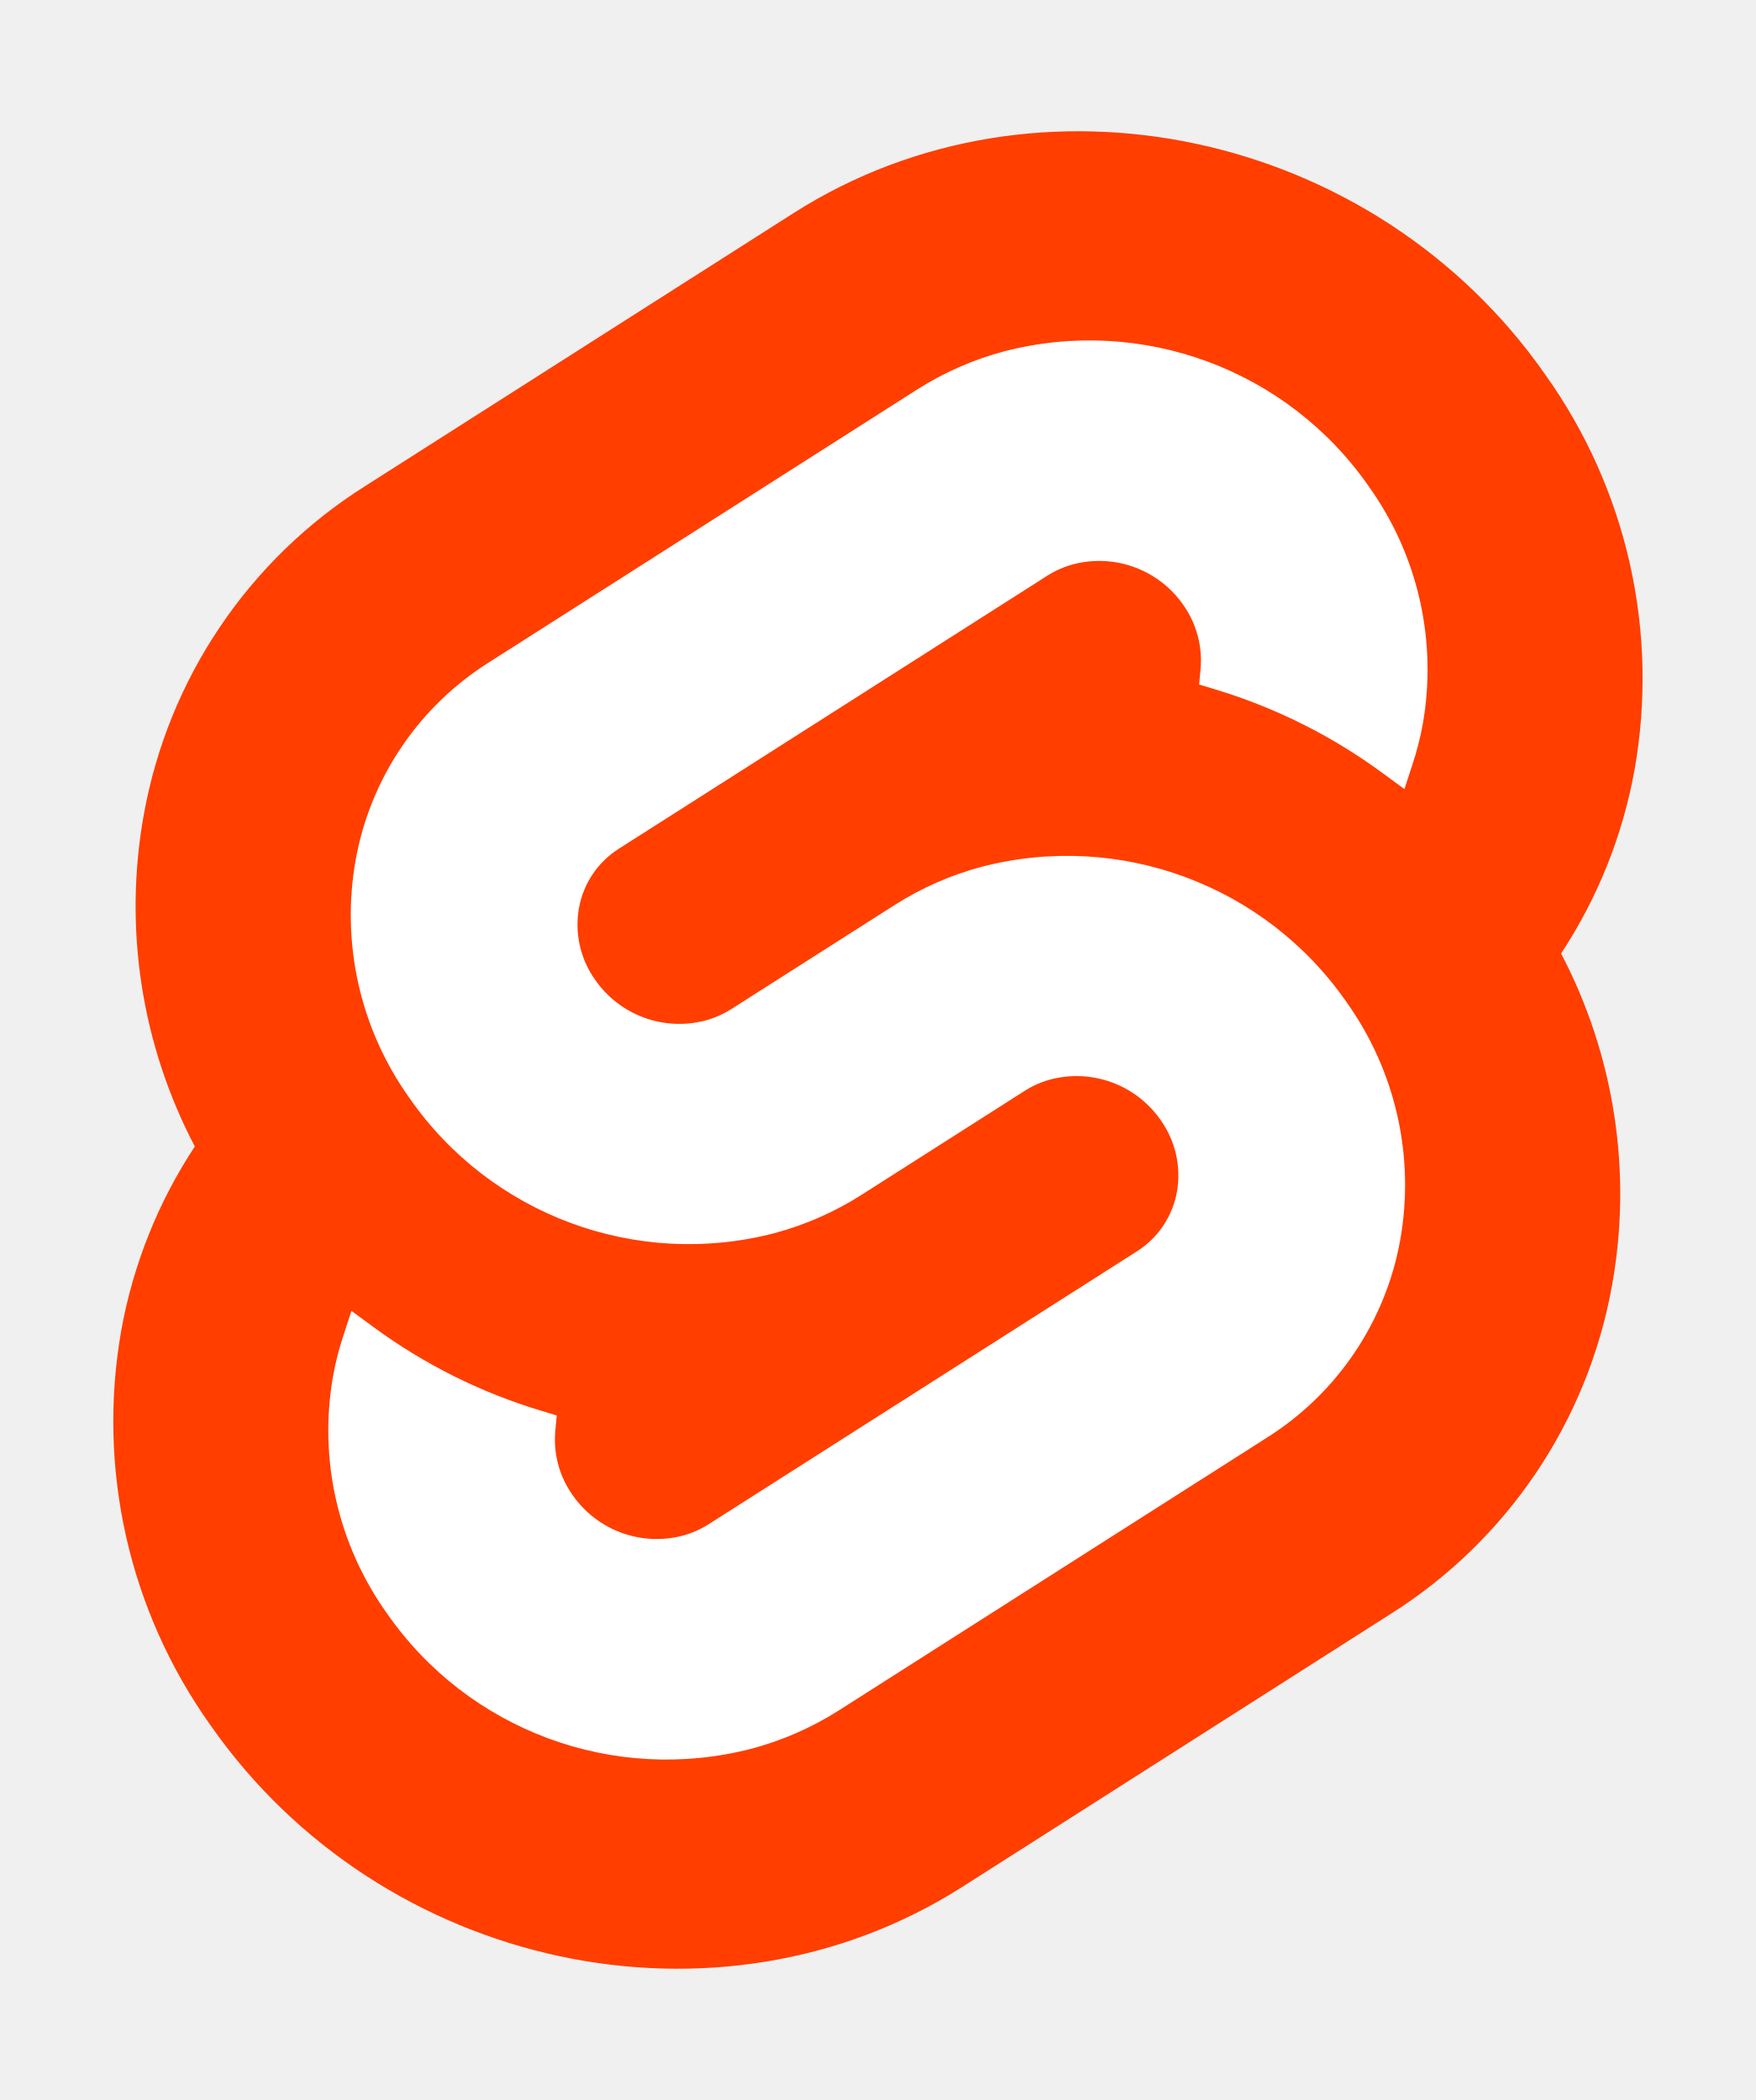
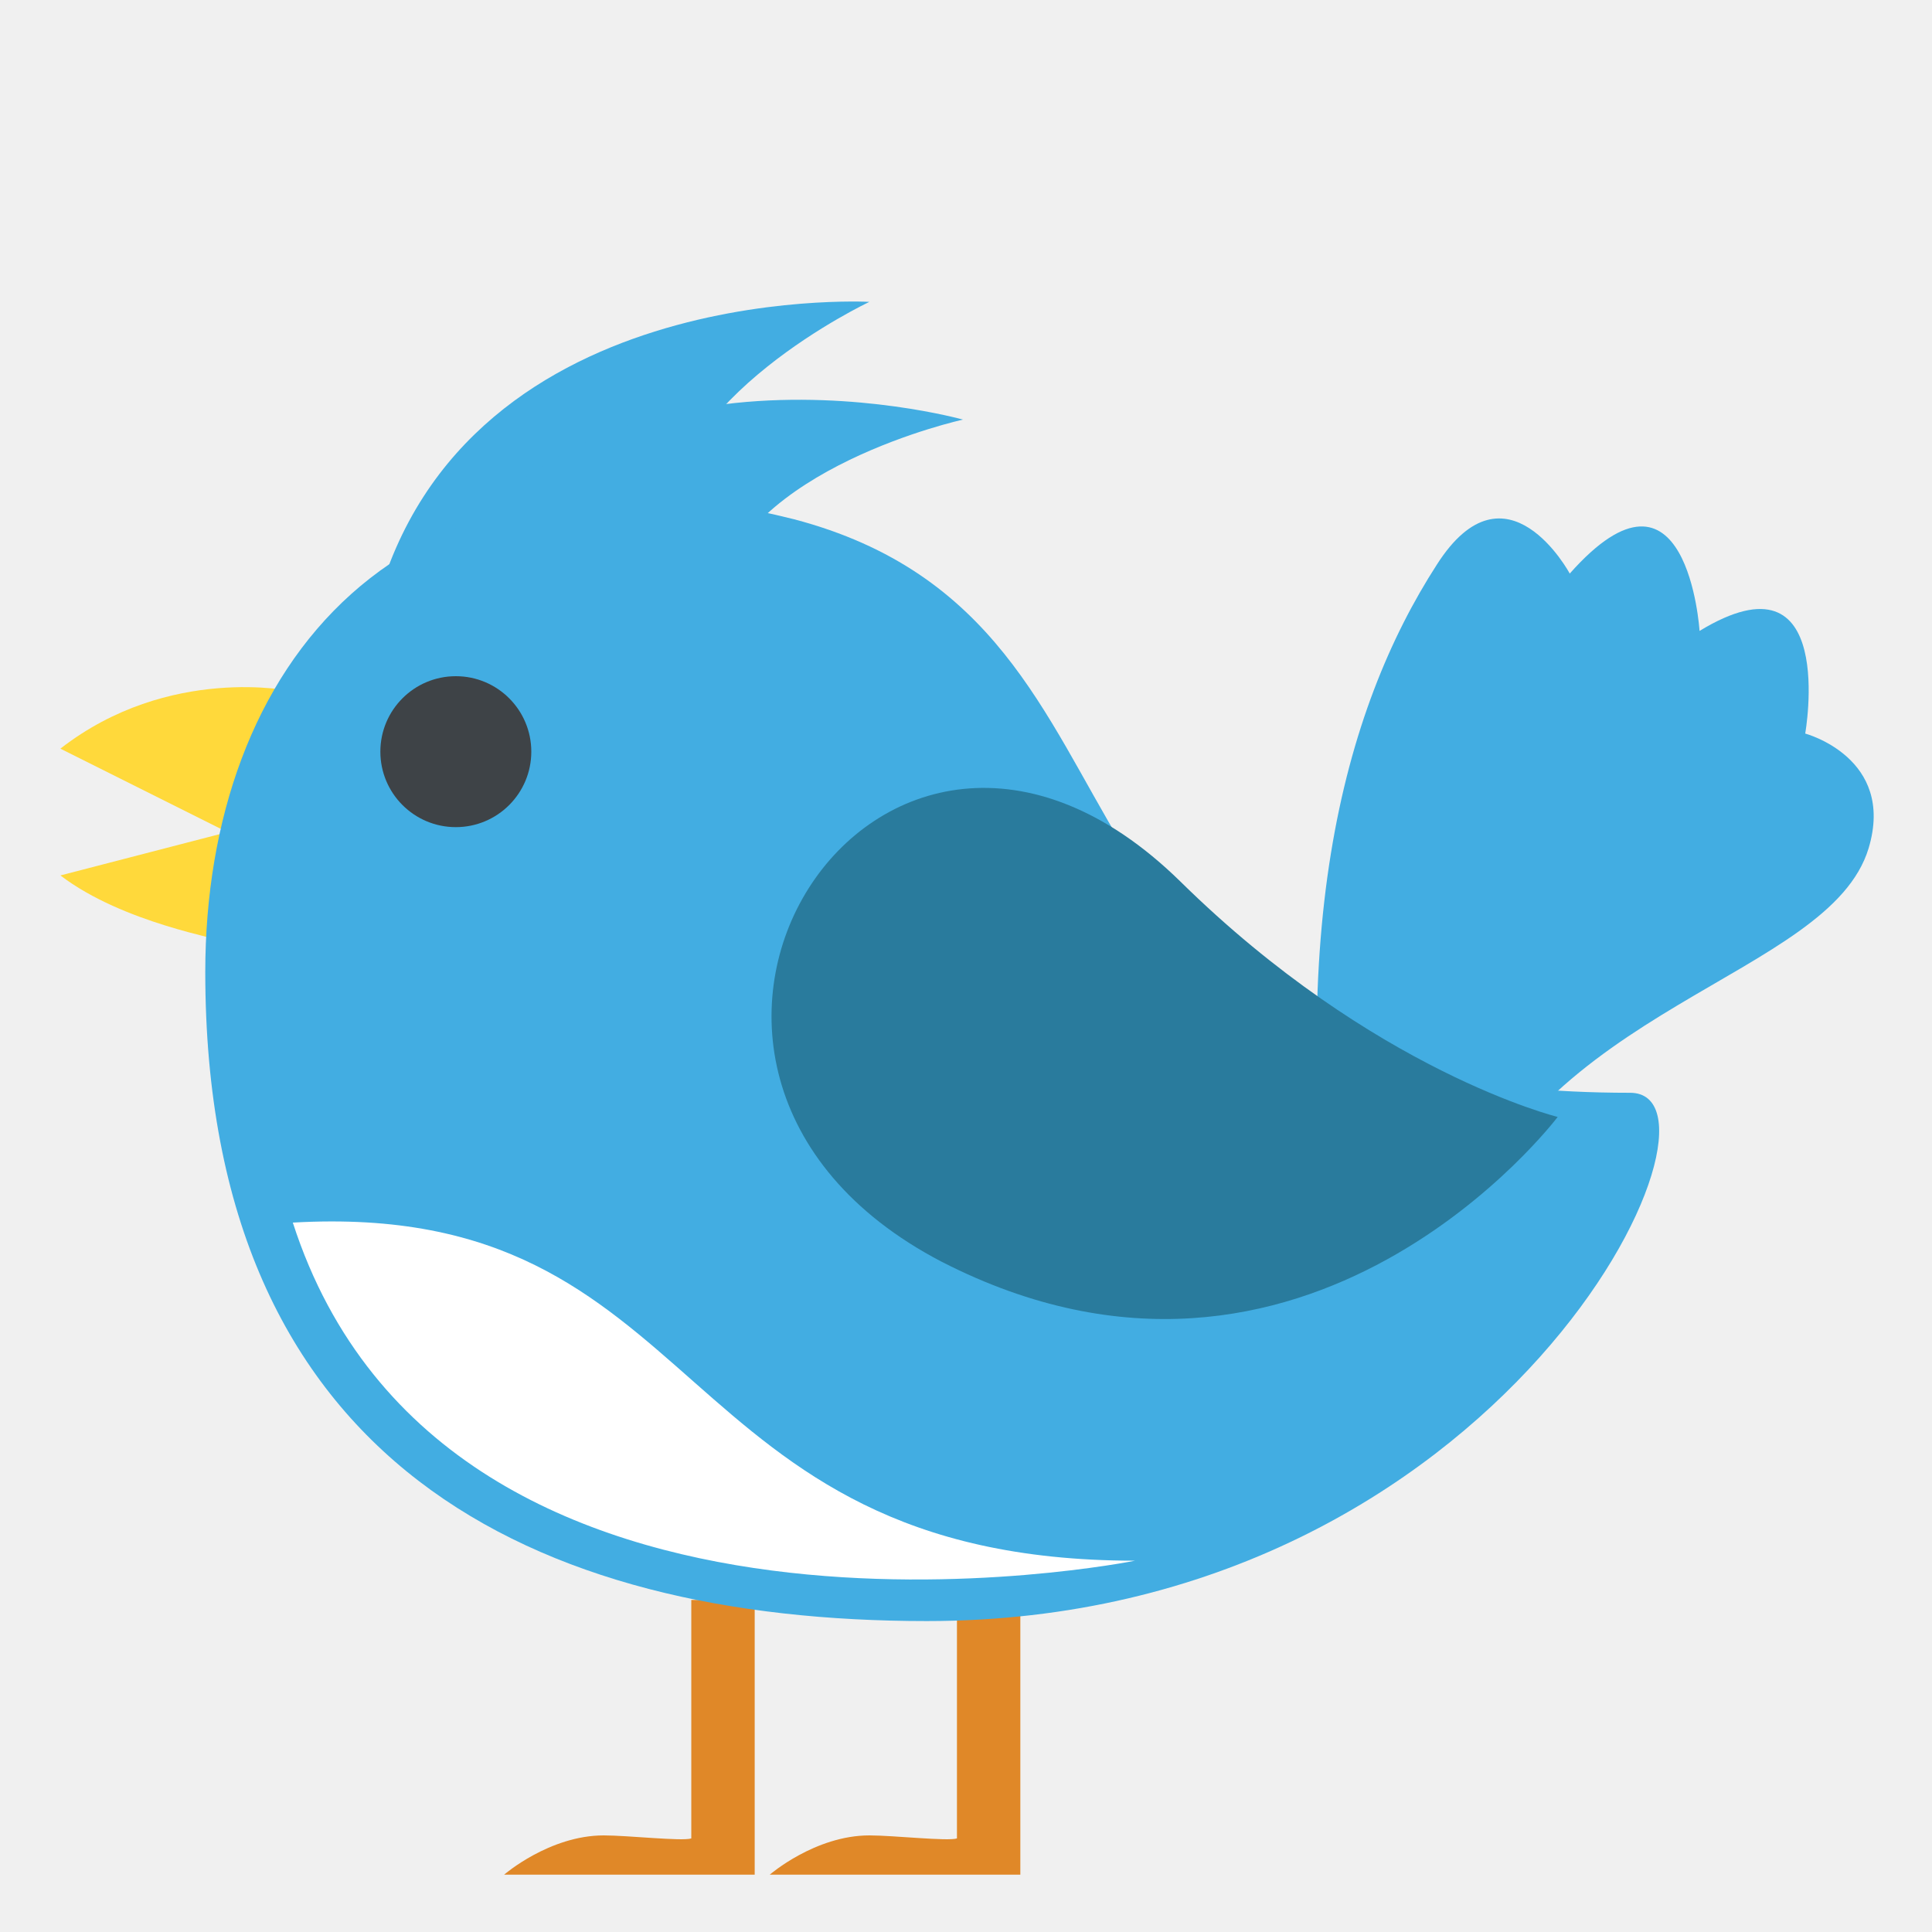
- <svg xmlns="http://www.w3.org/2000/svg" width="107" height="128" viewBox="0 0 107 128">
-   <path d="M94.157 22.819c-10.4-14.885-30.94-19.297-45.792-9.835L22.282 29.608A29.92 29.92 0 0 0 8.764 49.65a31.5 31.5 0 0 0 3.108 20.231 30 30 0 0 0-4.477 11.183 31.9 31.9 0 0 0 5.448 24.116c10.402 14.887 30.942 19.297 45.791 9.835l26.083-16.624A29.92 29.92 0 0 0 98.235 78.35a31.53 31.53 0 0 0-3.105-20.232 30 30 0 0 0 4.474-11.182 31.88 31.88 0 0 0-5.447-24.116" style="fill:#ff3e00" />
-   <path d="M45.817 106.582a20.72 20.72 0 0 1-22.237-8.243 19.17 19.17 0 0 1-3.277-14.503 18 18 0 0 1 .624-2.435l.49-1.498 1.337.981a33.6 33.6 0 0 0 10.203 5.098l.97.294-.09.968a5.85 5.85 0 0 0 1.052 3.878 6.24 6.24 0 0 0 6.695 2.485 5.8 5.8 0 0 0 1.603-.704L69.27 76.28a5.43 5.43 0 0 0 2.45-3.631 5.8 5.8 0 0 0-.987-4.371 6.24 6.24 0 0 0-6.698-2.487 5.7 5.7 0 0 0-1.6.704l-9.953 6.345a19 19 0 0 1-5.296 2.326 20.72 20.72 0 0 1-22.237-8.243 19.17 19.17 0 0 1-3.277-14.502 17.99 17.99 0 0 1 8.13-12.052l26.081-16.623a19 19 0 0 1 5.3-2.329 20.72 20.72 0 0 1 22.237 8.243 19.17 19.17 0 0 1 3.277 14.503 18 18 0 0 1-.624 2.435l-.49 1.498-1.337-.98a33.6 33.6 0 0 0-10.203-5.1l-.97-.294.09-.968a5.86 5.86 0 0 0-1.052-3.878 6.24 6.24 0 0 0-6.696-2.485 5.8 5.8 0 0 0-1.602.704L37.73 51.72a5.42 5.42 0 0 0-2.449 3.63 5.79 5.79 0 0 0 .986 4.372 6.24 6.24 0 0 0 6.698 2.486 5.8 5.8 0 0 0 1.602-.704l9.952-6.342a19 19 0 0 1 5.295-2.328 20.72 20.72 0 0 1 22.237 8.242 19.17 19.17 0 0 1 3.277 14.503 18 18 0 0 1-8.13 12.053l-26.081 16.622a19 19 0 0 1-5.3 2.328" style="fill:#fff" />
+ <svg xmlns="http://www.w3.org/2000/svg" viewBox="0 0 64 64" enable-background="new 0 0 64 64">
+   <g fill="#42ade2">
+     <path d="m59.8 24.3c0 0 1.1-6.2-3.5-3.4 0 0-.4-6.3-4.3-1.9 0 0-2.1-3.9-4.4-.3-3.1 4.8-5.2 12.4-3.2 25l3.8-2.5c2.7-7.9 12.4-8.8 13.7-13.1.9-3-2.1-3.8-2.1-3.8" />
+     <path d="m22.1 17.6l-9.9 3.6c2.2-12 16.6-11.2 16.6-11.2s-6.8 3.2-6.7 7.6" />
+     <path d="m23.7 19.8l-10.5 1.4c4.8-11.2 18.7-7.3 18.7-7.3s-7.3 1.6-8.2 5.9" />
+   </g>
+   <g fill="#ffd93b">
+     <path d="m2 29l5.4-1.4v3.6c0-.1-3.3-.6-5.4-2.2" />
+     <path d="M7.4,27.5L2,24.8c3.6-2.8,7.7-1.9,7.7-1.9L7.4,27.5z" />
+   </g>
+   <g fill="#e08828">
+     <path d="m33.8 53h-2.1v7.9c-.3.1-2.1-.1-2.9-.1-1.8 0-3.3 1.3-3.3 1.3h8.3v-9.1" />
+     <path d="m25 53h-2.1v7.9c-.3.1-2.1-.1-2.9-.1-1.8 0-3.3 1.3-3.3 1.3h8.3v-9.1" />
+   </g>
+   <path d="m54 36.2c3.9 0-4.1 17.5-23.3 17.5-13 0-23.9-5.2-23.9-21.5 0-10.1 6.4-18.3 19.5-15 13.3 3.5 6.5 19 27.7 19" fill="#42ade2" />
+   <path d="m37.6 51.7c-15.6 0-14-12-27.9-11.2 5.1 15.8 27.9 11.2 27.9 11.2" fill="#fff" />
+   <path d="m39.1 29.2c-10-9.8-20.2 6.2-7.9 12.6 12.1 6.2 20.4-4.8 20.4-4.8s-6.1-1.5-12.5-7.8" fill="#297b9d" />
+   <circle cx="15.1" cy="24.9" r="2.5" fill="#3e4347" />
</svg>
